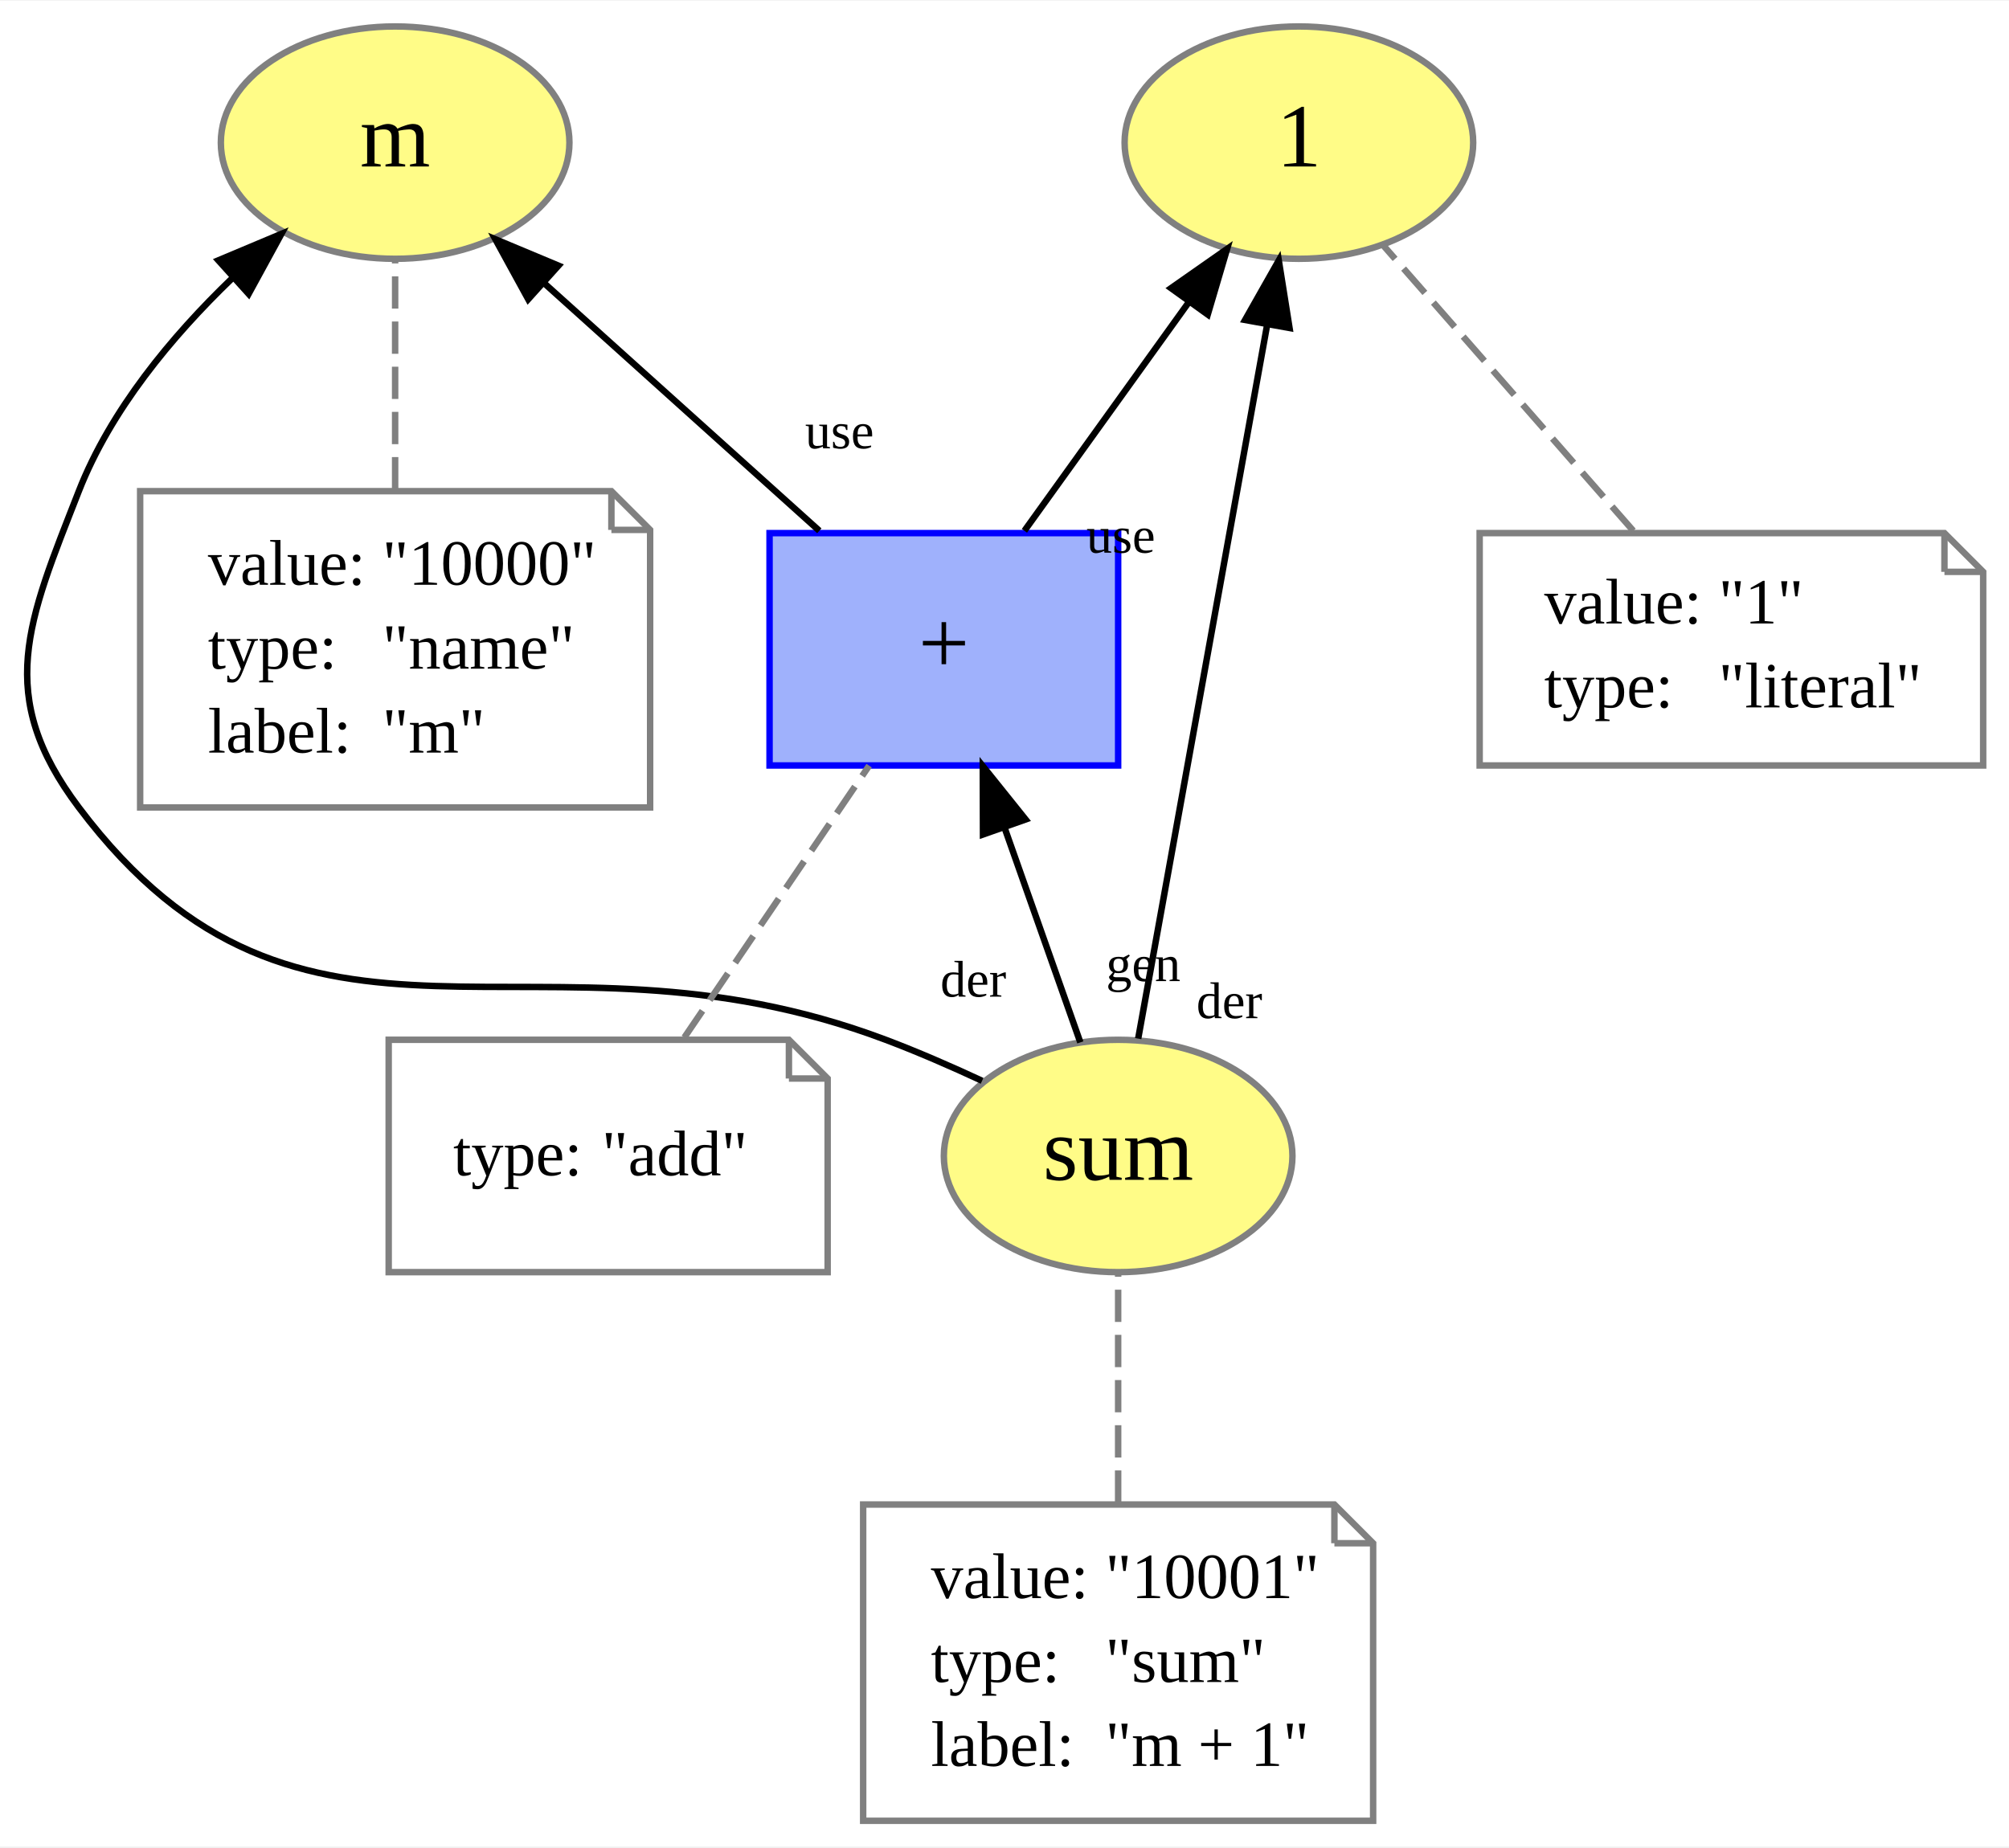
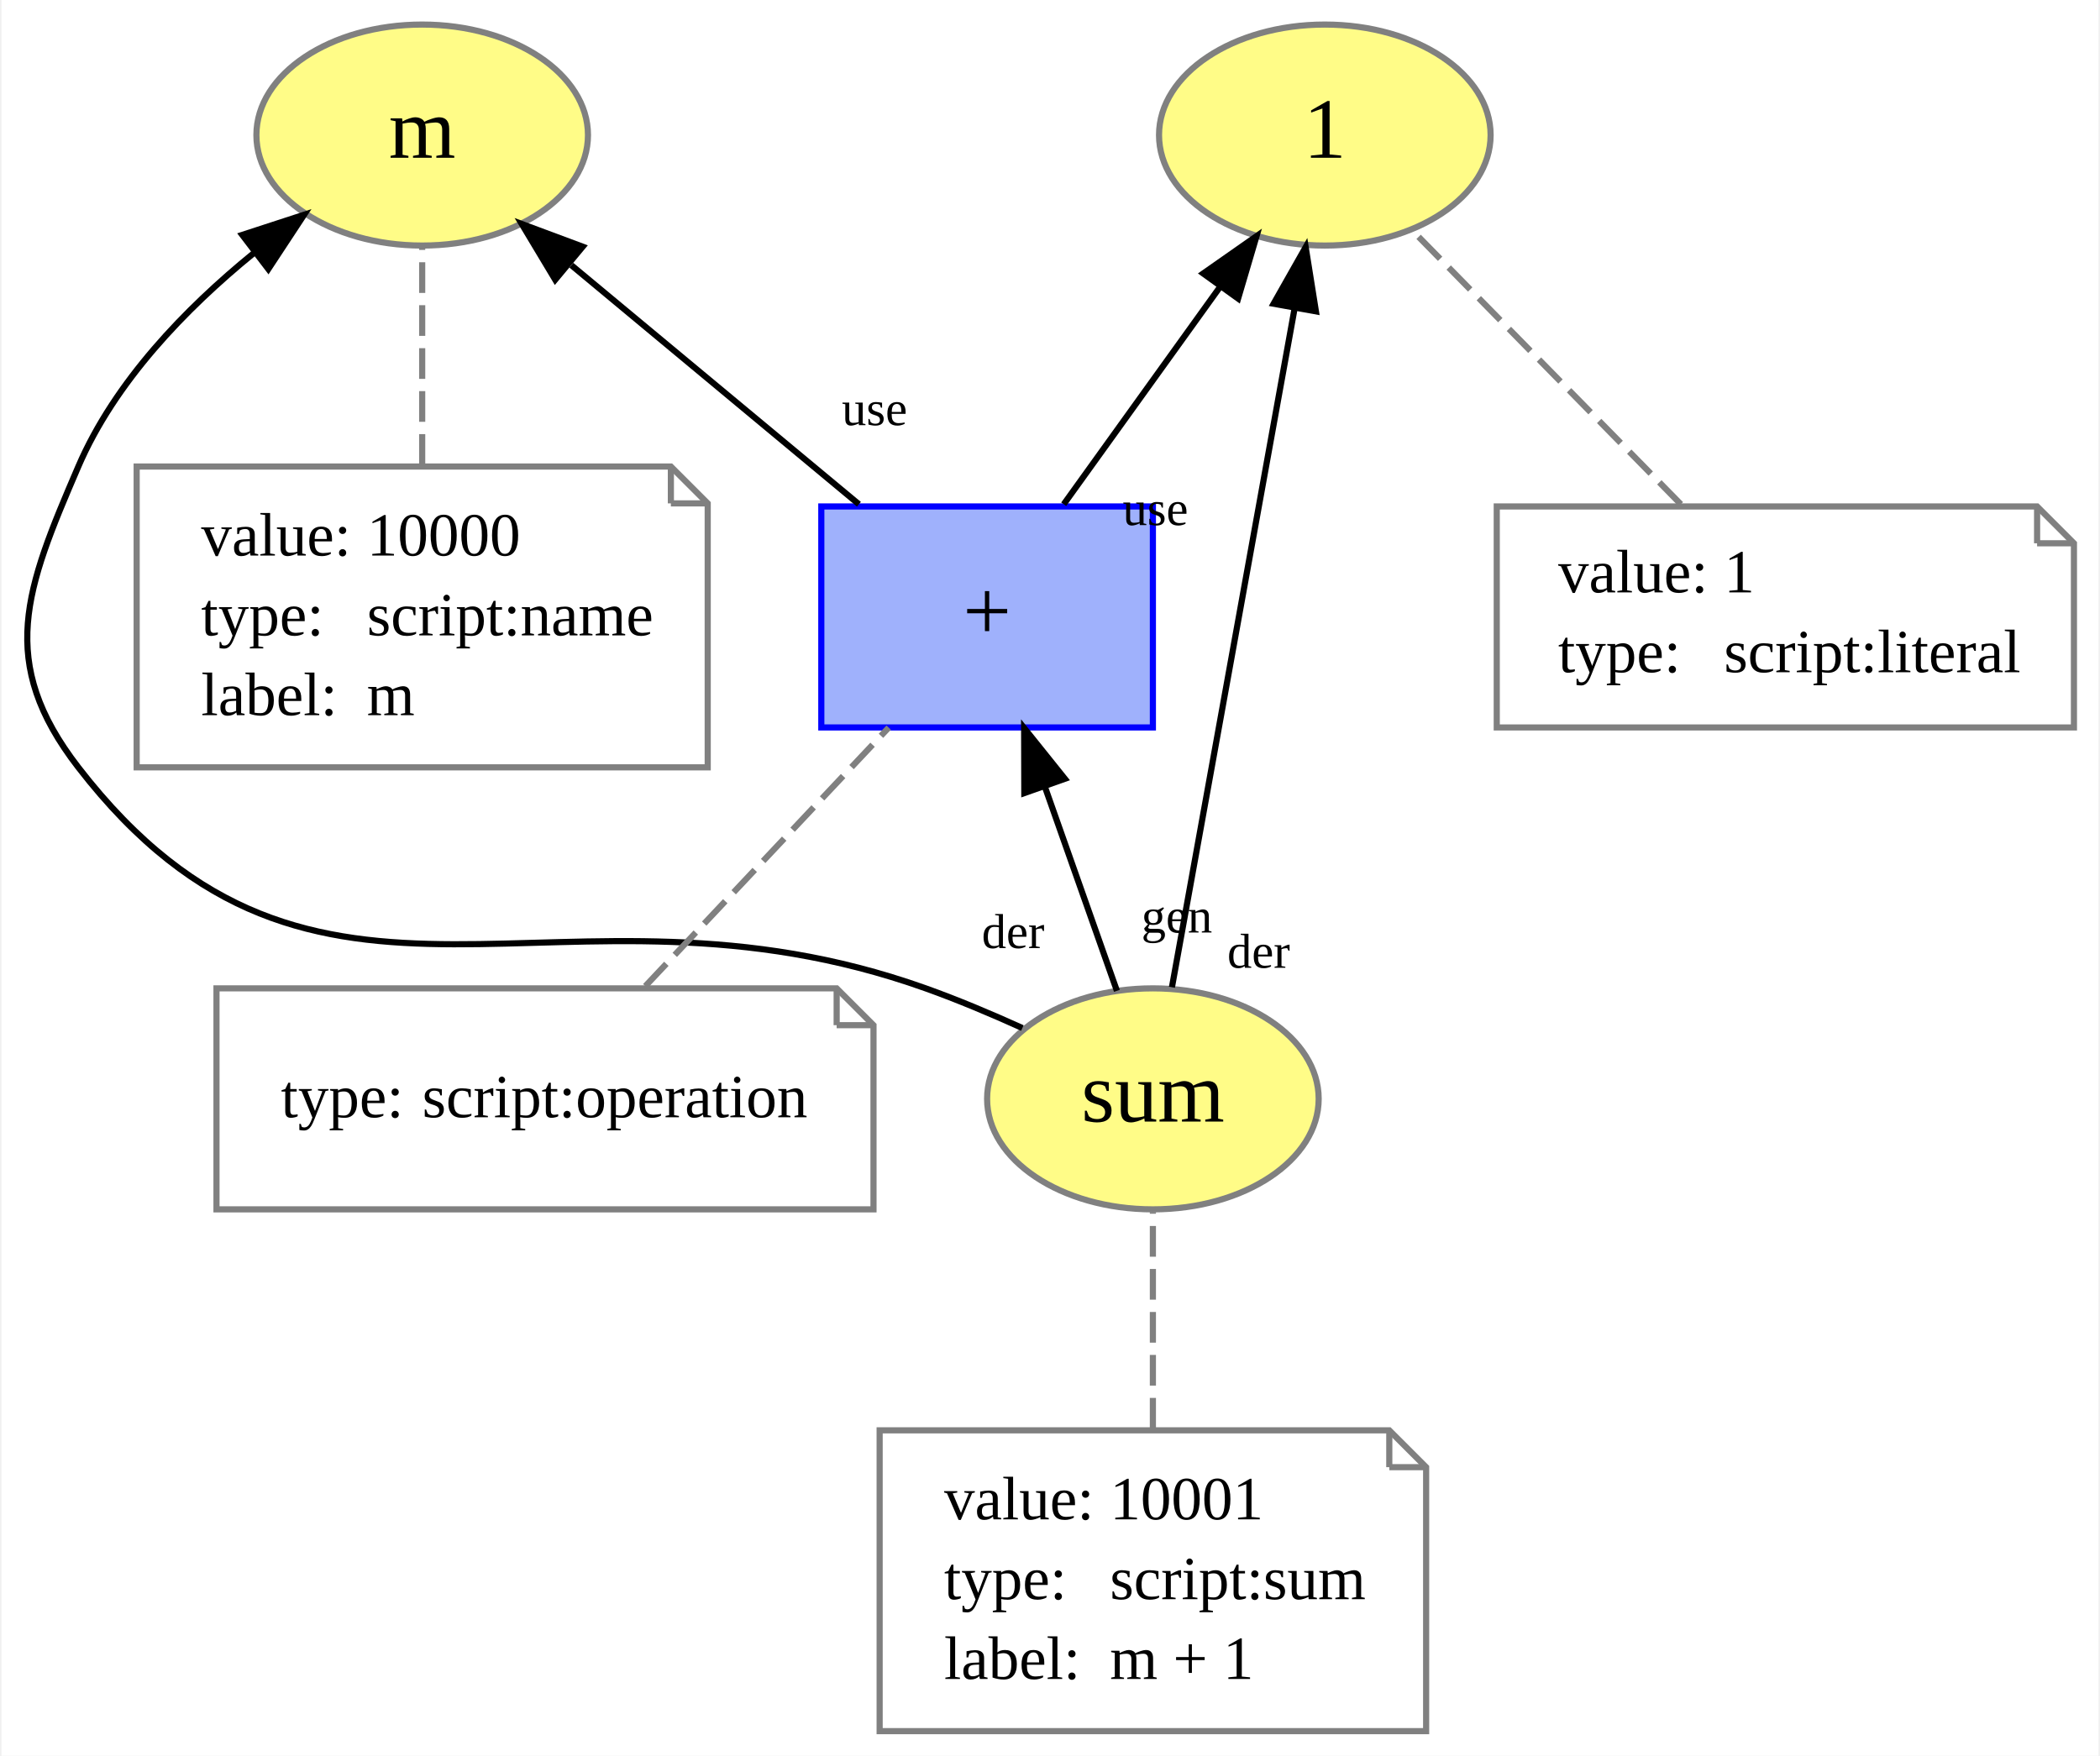
- <svg xmlns="http://www.w3.org/2000/svg" xmlns:xlink="http://www.w3.org/1999/xlink" width="311pt" height="286pt" viewBox="0.00 0.00 311.21 286.00">
+ <svg xmlns="http://www.w3.org/2000/svg" xmlns:xlink="http://www.w3.org/1999/xlink" width="342pt" height="286pt" viewBox="0.00 0.00 341.52 286.00">
  <g id="graph0" class="graph" transform="scale(1 1) rotate(0) translate(4 282)">
-     <polygon fill="white" stroke="none" points="-4,4 -4,-282 307.21,-282 307.21,4 -4,4" />
+     <polygon fill="white" stroke="none" points="-4,4 -4,-282 337.516,-282 337.516,4 -4,4" />
    <g id="node1" class="node">
      <g id="a_node1">
        <a xlink:href="http://example.org/m" xlink:title="m">
-           <ellipse fill="#fffc87" stroke="#808080" cx="57.21" cy="-260" rx="27" ry="18" />
-           <text text-anchor="middle" x="57.21" y="-256.3" font-family="Times New Roman,serif" font-size="14.00">m</text>
+           <ellipse fill="#fffc87" stroke="#808080" cx="64.516" cy="-260" rx="27" ry="18" />
+           <text text-anchor="middle" x="64.516" y="-256.3" font-family="Times New Roman,serif" font-size="14.00">m</text>
        </a>
      </g>
    </g>
    <g id="node2" class="node">
-       <polygon fill="none" stroke="gray" points="90.71,-206 17.71,-206 17.71,-157 96.71,-157 96.71,-200 90.71,-206" />
-       <polyline fill="none" stroke="gray" points="90.71,-206 90.71,-200 " />
-       <polyline fill="none" stroke="gray" points="96.71,-200 90.71,-200 " />
-       <text text-anchor="start" x="28.21" y="-191.5" font-family="Times New Roman,serif" font-size="10.00">value:</text>
-       <text text-anchor="start" x="55.21" y="-191.5" font-family="Times New Roman,serif" font-size="10.00">"10000"</text>
-       <text text-anchor="start" x="28.21" y="-178.5" font-family="Times New Roman,serif" font-size="10.00">type:</text>
-       <text text-anchor="start" x="55.21" y="-178.5" font-family="Times New Roman,serif" font-size="10.00">"name"</text>
-       <text text-anchor="start" x="28.21" y="-165.5" font-family="Times New Roman,serif" font-size="10.00">label:</text>
-       <text text-anchor="start" x="55.21" y="-165.5" font-family="Times New Roman,serif" font-size="10.00">"m"</text>
+       <polygon fill="none" stroke="gray" points="105.016,-206 18.016,-206 18.016,-157 111.016,-157 111.016,-200 105.016,-206" />
+       <polyline fill="none" stroke="gray" points="105.016,-206 105.016,-200 " />
+       <polyline fill="none" stroke="gray" points="111.016,-200 105.016,-200 " />
+       <text text-anchor="start" x="28.516" y="-191.5" font-family="Times New Roman,serif" font-size="10.00">value:</text>
+       <text text-anchor="start" x="55.516" y="-191.5" font-family="Times New Roman,serif" font-size="10.00">10000</text>
+       <text text-anchor="start" x="28.516" y="-178.5" font-family="Times New Roman,serif" font-size="10.00">type:</text>
+       <text text-anchor="start" x="55.516" y="-178.5" font-family="Times New Roman,serif" font-size="10.00">script:name</text>
+       <text text-anchor="start" x="28.516" y="-165.5" font-family="Times New Roman,serif" font-size="10.00">label:</text>
+       <text text-anchor="start" x="55.516" y="-165.5" font-family="Times New Roman,serif" font-size="10.00">m</text>
    </g>
    <g id="edge1" class="edge">
-       <path fill="none" stroke="gray" stroke-dasharray="5,2" d="M57.21,-206.286C57.21,-217.69 57.21,-231.105 57.21,-241.548" />
+       <path fill="none" stroke="gray" stroke-dasharray="5,2" d="M64.516,-206.286C64.516,-217.69 64.516,-231.105 64.516,-241.548" />
    </g>
    <g id="node3" class="node">
      <g id="a_node3">
        <a xlink:href="http://example.org/1" xlink:title="1">
-           <ellipse fill="#fffc87" stroke="#808080" cx="197.21" cy="-260" rx="27" ry="18" />
-           <text text-anchor="middle" x="197.21" y="-256.3" font-family="Times New Roman,serif" font-size="14.00">1</text>
+           <ellipse fill="#fffc87" stroke="#808080" cx="211.516" cy="-260" rx="27" ry="18" />
+           <text text-anchor="middle" x="211.516" y="-256.3" font-family="Times New Roman,serif" font-size="14.00">1</text>
        </a>
      </g>
    </g>
    <g id="node4" class="node">
-       <polygon fill="none" stroke="gray" points="297.21,-199.5 225.21,-199.5 225.21,-163.5 303.21,-163.5 303.21,-193.5 297.21,-199.5" />
-       <polyline fill="none" stroke="gray" points="297.21,-199.5 297.21,-193.5 " />
-       <polyline fill="none" stroke="gray" points="303.21,-193.5 297.21,-193.5 " />
-       <text text-anchor="start" x="235.21" y="-185.5" font-family="Times New Roman,serif" font-size="10.00">value:</text>
-       <text text-anchor="start" x="262.21" y="-185.5" font-family="Times New Roman,serif" font-size="10.00">"1"</text>
-       <text text-anchor="start" x="235.21" y="-172.5" font-family="Times New Roman,serif" font-size="10.00">type:</text>
-       <text text-anchor="start" x="262.21" y="-172.5" font-family="Times New Roman,serif" font-size="10.00">"literal"</text>
+       <polygon fill="none" stroke="gray" points="327.516,-199.5 239.516,-199.5 239.516,-163.5 333.516,-163.5 333.516,-193.5 327.516,-199.5" />
+       <polyline fill="none" stroke="gray" points="327.516,-199.5 327.516,-193.5 " />
+       <polyline fill="none" stroke="gray" points="333.516,-193.5 327.516,-193.5 " />
+       <text text-anchor="start" x="249.516" y="-185.5" font-family="Times New Roman,serif" font-size="10.00">value:</text>
+       <text text-anchor="start" x="276.516" y="-185.5" font-family="Times New Roman,serif" font-size="10.00">1</text>
+       <text text-anchor="start" x="249.516" y="-172.5" font-family="Times New Roman,serif" font-size="10.00">type:</text>
+       <text text-anchor="start" x="276.516" y="-172.5" font-family="Times New Roman,serif" font-size="10.00">script:literal</text>
    </g>
    <g id="edge2" class="edge">
-       <path fill="none" stroke="gray" stroke-dasharray="5,2" d="M249.007,-199.859C237.347,-213.172 221.421,-231.356 210.319,-244.033" />
+       <path fill="none" stroke="gray" stroke-dasharray="5,2" d="M269.497,-199.859C256.359,-213.26 238.381,-231.597 225.943,-244.284" />
    </g>
    <g id="node5" class="node">
      <g id="a_node5">
        <a xlink:href="http://example.org/sum" xlink:title="sum">
-           <ellipse fill="#fffc87" stroke="#808080" cx="169.21" cy="-103" rx="27" ry="18" />
-           <text text-anchor="middle" x="169.21" y="-99.3" font-family="Times New Roman,serif" font-size="14.00">sum</text>
+           <ellipse fill="#fffc87" stroke="#808080" cx="183.516" cy="-103" rx="27" ry="18" />
+           <text text-anchor="middle" x="183.516" y="-99.3" font-family="Times New Roman,serif" font-size="14.00">sum</text>
        </a>
      </g>
    </g>
    <g id="edge8" class="edge">
-       <path fill="none" stroke="black" d="M148.134,-114.644C143.294,-116.894 138.125,-119.146 133.21,-121 79.119,-141.409 42.977,-110.808 8.21,-157 -4.886,-174.4 0.272,-185.721 8.21,-206 13.135,-218.581 22.602,-229.965 31.913,-238.929" />
-       <polygon fill="black" stroke="black" points="29.825,-241.76 39.593,-245.863 34.516,-236.564 29.825,-241.76" />
-       <text text-anchor="middle" x="146.769" y="-127.682" font-family="Times New Roman,serif" font-size="8.00">der</text>
+       <path fill="none" stroke="black" d="M162.259,-114.538C157.172,-116.843 151.709,-119.146 146.516,-121 86.821,-142.314 47.269,-106.84 8.516,-157 -4.799,-174.234 -0.094,-185.997 8.516,-206 14.462,-219.815 25.976,-231.713 37.026,-240.715" />
+       <polygon fill="black" stroke="black" points="35.212,-243.734 45.284,-247.019 39.459,-238.169 35.212,-243.734" />
+       <text text-anchor="middle" x="160.747" y="-127.562" font-family="Times New Roman,serif" font-size="8.00">der</text>
    </g>
    <g id="edge9" class="edge">
-       <path fill="none" stroke="black" d="M172.314,-121.18C177.149,-147.948 186.524,-199.842 192.288,-231.752" />
-       <polygon fill="black" stroke="black" points="188.871,-232.525 194.093,-241.743 195.759,-231.28 188.871,-232.525" />
-       <text text-anchor="middle" x="186.43" y="-124.351" font-family="Times New Roman,serif" font-size="8.00">der</text>
+       <path fill="none" stroke="black" d="M186.619,-121.18C191.455,-147.948 200.829,-199.842 206.594,-231.752" />
+       <polygon fill="black" stroke="black" points="203.176,-232.525 208.398,-241.743 210.065,-231.28 203.176,-232.525" />
+       <text text-anchor="middle" x="200.736" y="-124.351" font-family="Times New Roman,serif" font-size="8.00">der</text>
    </g>
    <g id="node7" class="node">
      <g id="a_node7">
        <a xlink:href="http://example.org/+" xlink:title="+">
-           <polygon fill="#9fb1fc" stroke="#0000ff" points="169.21,-199.5 115.21,-199.5 115.21,-163.5 169.21,-163.5 169.21,-199.5" />
-           <text text-anchor="middle" x="142.21" y="-177.8" font-family="Times New Roman,serif" font-size="14.00">+</text>
+           <polygon fill="#9fb1fc" stroke="#0000ff" points="183.516,-199.5 129.516,-199.5 129.516,-163.5 183.516,-163.5 183.516,-199.5" />
+           <text text-anchor="middle" x="156.516" y="-177.8" font-family="Times New Roman,serif" font-size="14.00">+</text>
        </a>
      </g>
    </g>
    <g id="edge7" class="edge">
-       <path fill="none" stroke="black" d="M163.352,-120.599C159.932,-130.289 155.536,-142.743 151.64,-153.782" />
-       <polygon fill="black" stroke="black" points="148.272,-152.809 148.244,-163.403 154.873,-155.138 148.272,-152.809" />
-       <text text-anchor="middle" x="173.105" y="-130.095" font-family="Times New Roman,serif" font-size="8.00">gen</text>
+       <path fill="none" stroke="black" d="M177.657,-120.599C174.237,-130.289 169.842,-142.743 165.946,-153.782" />
+       <polygon fill="black" stroke="black" points="162.578,-152.809 162.55,-163.403 169.179,-155.138 162.578,-152.809" />
+       <text text-anchor="middle" x="187.411" y="-130.095" font-family="Times New Roman,serif" font-size="8.00">gen</text>
    </g>
    <g id="node6" class="node">
-       <polygon fill="none" stroke="gray" points="202.71,-49 129.71,-49 129.71,-0 208.71,-0 208.71,-43 202.71,-49" />
-       <polyline fill="none" stroke="gray" points="202.71,-49 202.71,-43 " />
-       <polyline fill="none" stroke="gray" points="208.71,-43 202.71,-43 " />
-       <text text-anchor="start" x="140.21" y="-34.5" font-family="Times New Roman,serif" font-size="10.00">value:</text>
-       <text text-anchor="start" x="167.21" y="-34.5" font-family="Times New Roman,serif" font-size="10.00">"10001"</text>
-       <text text-anchor="start" x="140.21" y="-21.5" font-family="Times New Roman,serif" font-size="10.00">type:</text>
-       <text text-anchor="start" x="167.21" y="-21.5" font-family="Times New Roman,serif" font-size="10.00">"sum"</text>
-       <text text-anchor="start" x="140.21" y="-8.5" font-family="Times New Roman,serif" font-size="10.00">label:</text>
-       <text text-anchor="start" x="167.21" y="-8.5" font-family="Times New Roman,serif" font-size="10.00">"m + 1"</text>
+       <polygon fill="none" stroke="gray" points="222.016,-49 139.016,-49 139.016,-0 228.016,-0 228.016,-43 222.016,-49" />
+       <polyline fill="none" stroke="gray" points="222.016,-49 222.016,-43 " />
+       <polyline fill="none" stroke="gray" points="228.016,-43 222.016,-43 " />
+       <text text-anchor="start" x="149.516" y="-34.5" font-family="Times New Roman,serif" font-size="10.00">value:</text>
+       <text text-anchor="start" x="176.516" y="-34.5" font-family="Times New Roman,serif" font-size="10.00">10001</text>
+       <text text-anchor="start" x="149.516" y="-21.5" font-family="Times New Roman,serif" font-size="10.00">type:</text>
+       <text text-anchor="start" x="176.516" y="-21.5" font-family="Times New Roman,serif" font-size="10.00">script:sum</text>
+       <text text-anchor="start" x="149.516" y="-8.5" font-family="Times New Roman,serif" font-size="10.00">label:</text>
+       <text text-anchor="start" x="176.516" y="-8.5" font-family="Times New Roman,serif" font-size="10.00">m + 1</text>
    </g>
    <g id="edge3" class="edge">
-       <path fill="none" stroke="gray" stroke-dasharray="5,2" d="M169.21,-49.286C169.21,-60.69 169.21,-74.105 169.21,-84.548" />
+       <path fill="none" stroke="gray" stroke-dasharray="5,2" d="M183.516,-49.286C183.516,-60.69 183.516,-74.105 183.516,-84.548" />
    </g>
    <g id="edge5" class="edge">
-       <path fill="none" stroke="black" d="M122.922,-199.859C110.229,-211.283 93.551,-226.293 80.174,-238.333" />
-       <polygon fill="black" stroke="black" points="77.826,-235.737 72.734,-245.029 82.508,-240.94 77.826,-235.737" />
-       <text text-anchor="middle" x="126.038" y="-212.632" font-family="Times New Roman,serif" font-size="8.00">use</text>
+       <path fill="none" stroke="black" d="M135.64,-199.859C121.724,-211.43 103.383,-226.681 88.812,-238.797" />
+       <polygon fill="black" stroke="black" points="86.182,-236.432 80.73,-245.517 90.657,-241.815 86.182,-236.432" />
+       <text text-anchor="middle" x="138.178" y="-212.743" font-family="Times New Roman,serif" font-size="8.00">use</text>
    </g>
    <g id="edge6" class="edge">
-       <path fill="none" stroke="black" d="M154.691,-199.859C162.217,-210.327 171.908,-223.807 180.138,-235.253" />
-       <polygon fill="black" stroke="black" points="177.406,-237.45 186.085,-243.526 183.09,-233.364 177.406,-237.45" />
-       <text text-anchor="middle" x="169.616" y="-196.465" font-family="Times New Roman,serif" font-size="8.00">use</text>
+       <path fill="none" stroke="black" d="M168.996,-199.859C176.522,-210.327 186.214,-223.807 194.443,-235.253" />
+       <polygon fill="black" stroke="black" points="191.712,-237.45 200.391,-243.526 197.395,-233.364 191.712,-237.45" />
+       <text text-anchor="middle" x="183.922" y="-196.465" font-family="Times New Roman,serif" font-size="8.00">use</text>
    </g>
    <g id="node8" class="node">
-       <polygon fill="none" stroke="gray" points="118.21,-121 56.21,-121 56.21,-85 124.21,-85 124.21,-115 118.21,-121" />
-       <polyline fill="none" stroke="gray" points="118.21,-121 118.21,-115 " />
-       <polyline fill="none" stroke="gray" points="124.21,-115 118.21,-115 " />
-       <text text-anchor="start" x="66.21" y="-100" font-family="Times New Roman,serif" font-size="10.00">type:</text>
-       <text text-anchor="start" x="89.21" y="-100" font-family="Times New Roman,serif" font-size="10.00">"add"</text>
+       <polygon fill="none" stroke="gray" points="132.016,-121 31.016,-121 31.016,-85 138.016,-85 138.016,-115 132.016,-121" />
+       <polyline fill="none" stroke="gray" points="132.016,-121 132.016,-115 " />
+       <polyline fill="none" stroke="gray" points="138.016,-115 132.016,-115 " />
+       <text text-anchor="start" x="41.516" y="-100" font-family="Times New Roman,serif" font-size="10.00">type:</text>
+       <text text-anchor="start" x="64.516" y="-100" font-family="Times New Roman,serif" font-size="10.00">script:operation</text>
    </g>
    <g id="edge4" class="edge">
-       <path fill="none" stroke="gray" stroke-dasharray="5,2" d="M102.01,-121.359C110.58,-133.967 122.119,-150.943 130.636,-163.473" />
+       <path fill="none" stroke="gray" stroke-dasharray="5,2" d="M100.854,-121.359C112.72,-133.967 128.697,-150.943 140.491,-163.473" />
    </g>
  </g>
</svg>
